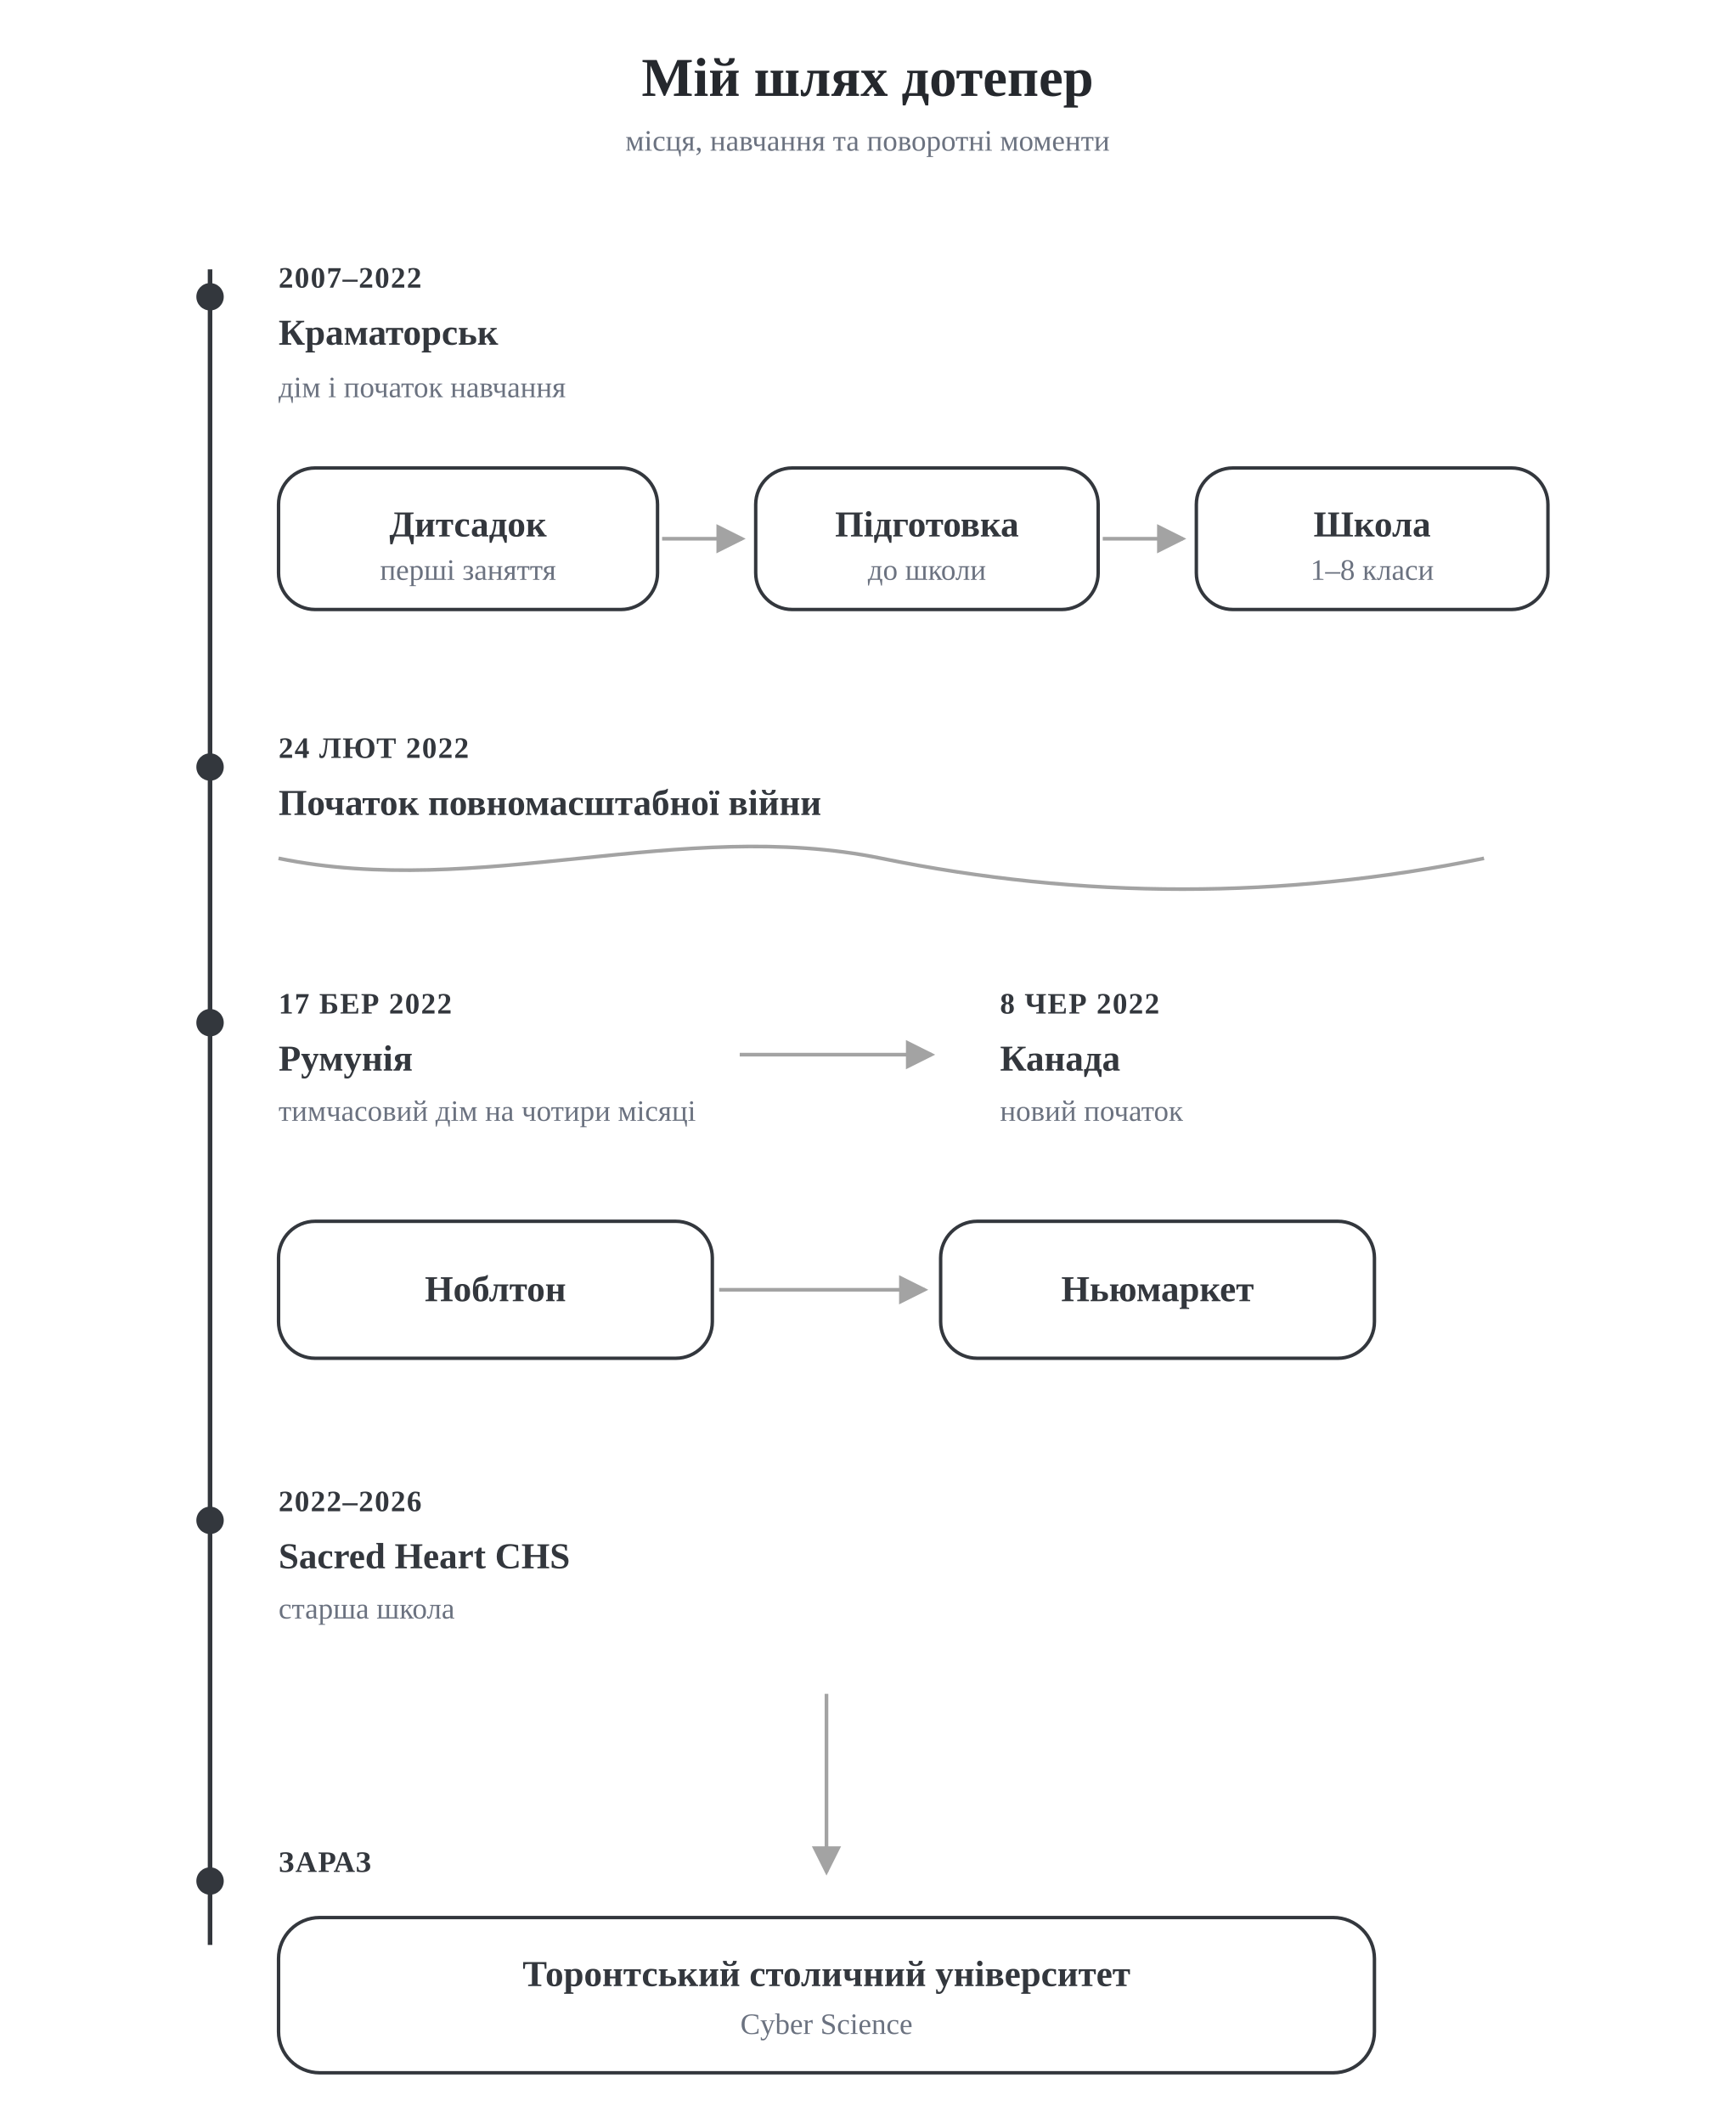
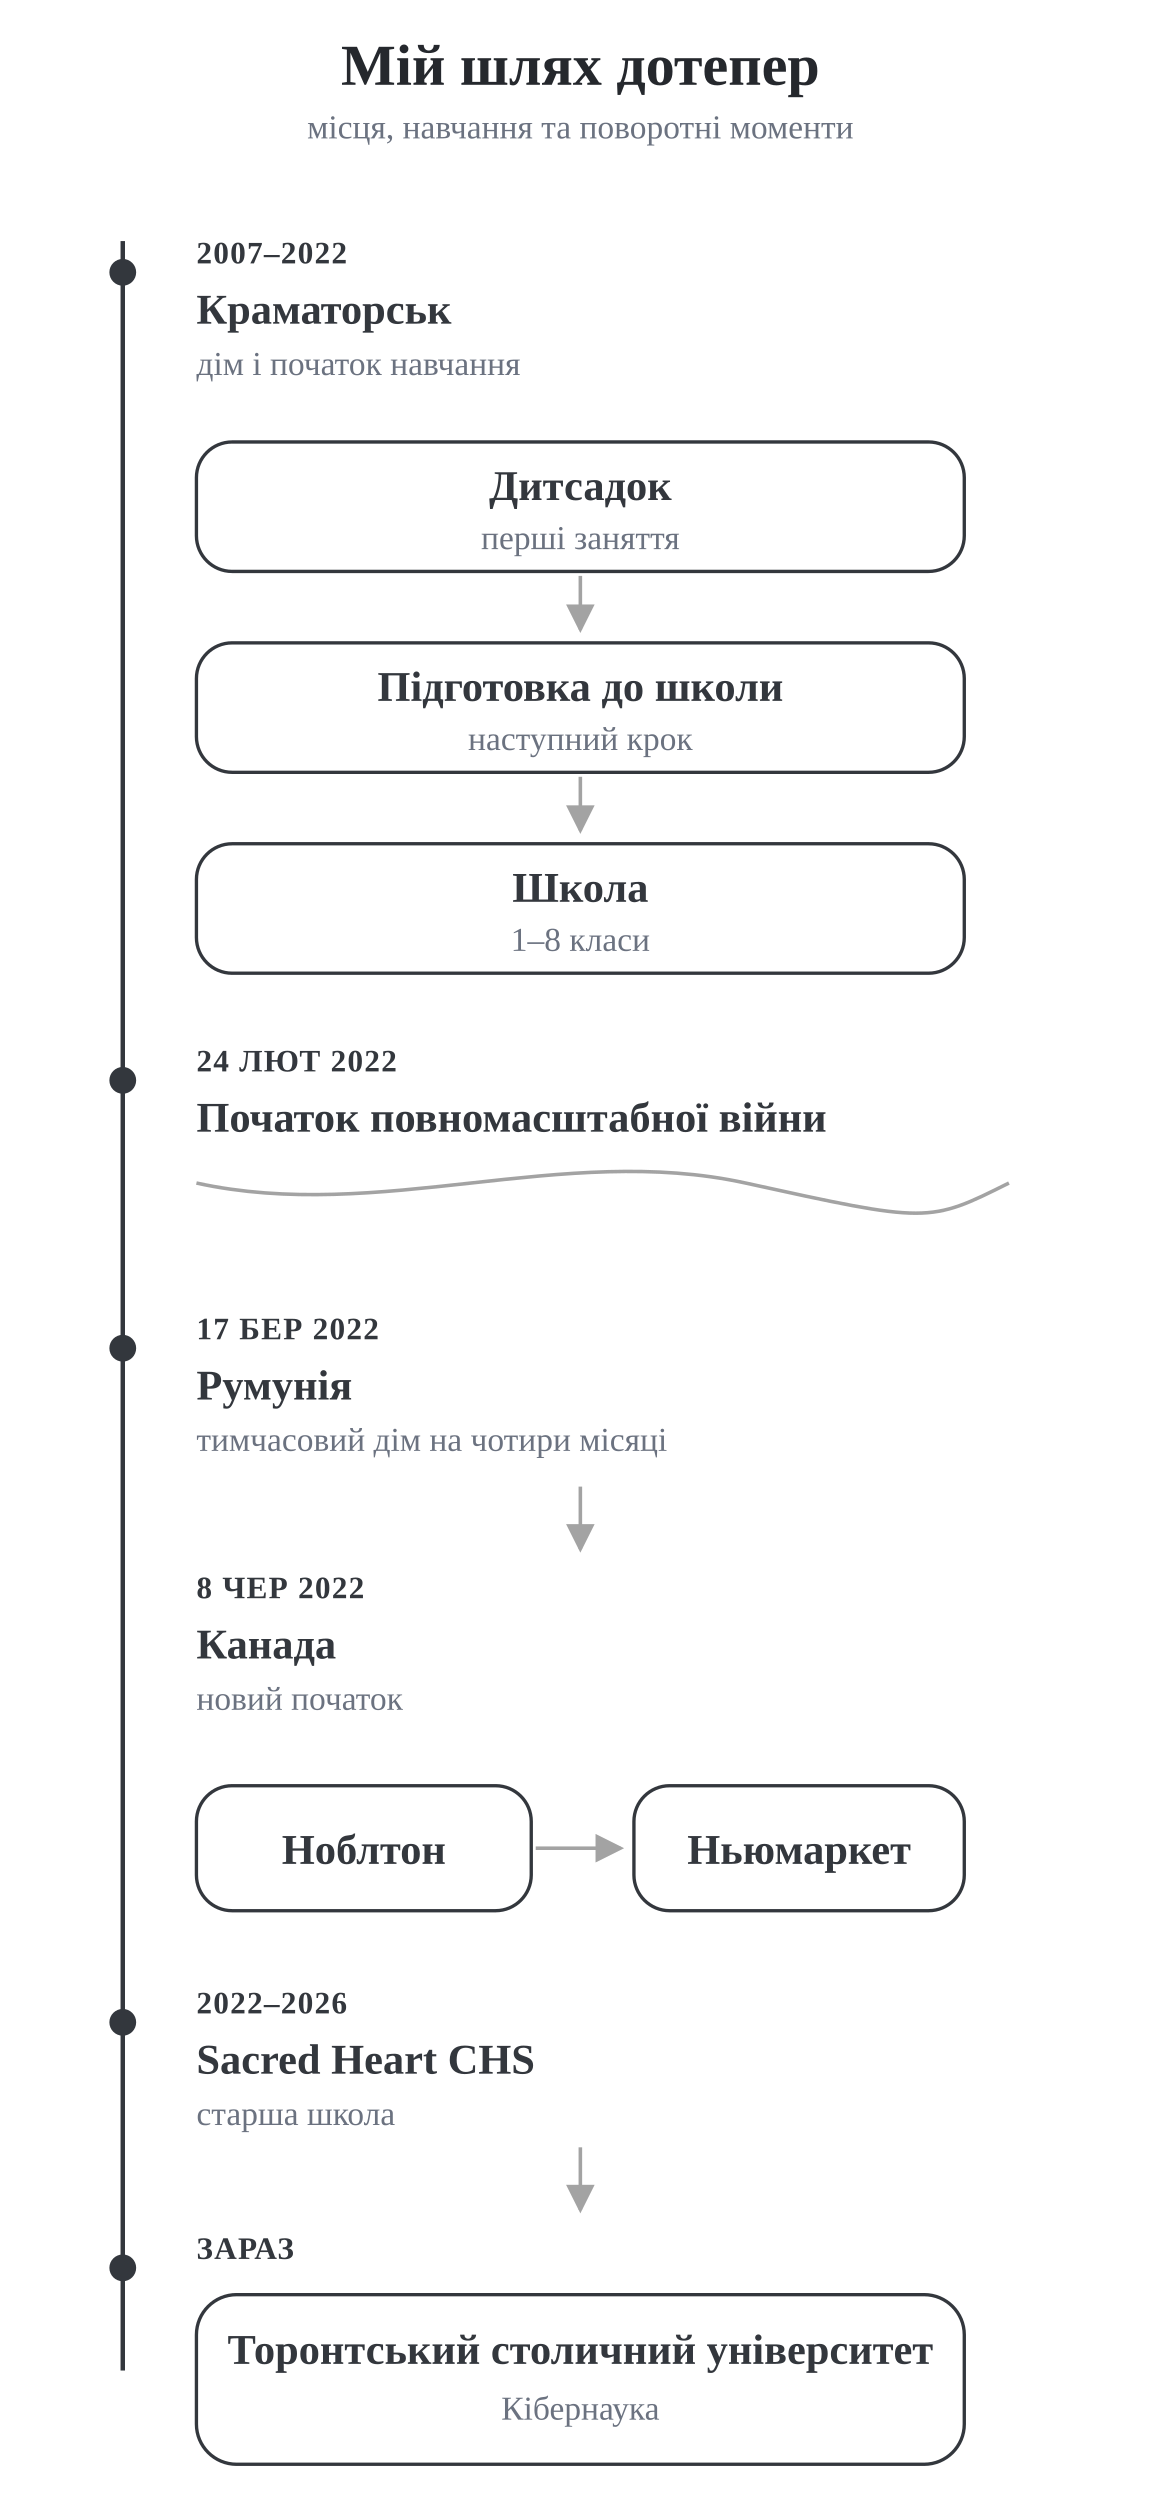
- <svg xmlns="http://www.w3.org/2000/svg" viewBox="0 0 760 930" role="img" aria-label="Життєвий шлях із Краматорська через Румунію та Канаду до TMU">
+ <svg xmlns="http://www.w3.org/2000/svg" viewBox="0 0 520 1120" role="img" aria-label="Життєвий шлях із Краматорська через Румунію та Канаду до TMU">
  <style>
    .line { fill: none; stroke: #a3a3a3; stroke-width: 1.6; }
    .line-strong { fill: none; stroke: #33373d; stroke-width: 2; }
    .node { fill: none; stroke: #33373d; stroke-width: 1.5; }
-     .title { fill: #25282d; font-size: 24px; font-weight: 650; }
-     .label { fill: #33373d; font-size: 16px; font-weight: 600; }
-     .small { fill: #6b7280; font-size: 13px; }
-     .date { fill: #33373d; font-size: 13px; font-weight: 650; letter-spacing: .04em; }
+     .title { fill: #25282d; font-size: 26px; font-weight: 650; }
+     .label { fill: #33373d; font-size: 19px; font-weight: 600; }
+     .small { fill: #6b7280; font-size: 15px; }
+     .date { fill: #33373d; font-size: 14px; font-weight: 650; letter-spacing: .04em; }
    .dot { fill: #33373d; }
    .arrow { fill: #a3a3a3; }
    @media (prefers-color-scheme: dark) {
      .line { stroke: #64676d; }
      .line-strong, .node { stroke: #c8ccd2; }
      .title, .label, .date, .dot { fill: #e6e8eb; }
      .small { fill: #9aa0aa; }
      .arrow { fill: #64676d; }
    }
  </style>
  <defs>
    <marker id="life-arrow" markerWidth="9" markerHeight="9" refX="7" refY="4" orient="auto">
      <path class="arrow" d="M0 0 L8 4 L0 8 Z" />
    </marker>
  </defs>
-   <text class="title" x="380" y="42" text-anchor="middle">Мій шлях дотепер</text>
-   <text class="small" x="380" y="66" text-anchor="middle">місця, навчання та поворотні моменти</text>
-   <line class="line-strong" x1="92" y1="118" x2="92" y2="852" />
-   <circle class="dot" cx="92" cy="130" r="6" />
-   <text class="date" x="122" y="126">2007–2022</text>
-   <text class="label" x="122" y="151">Краматорськ</text>
-   <text class="small" x="122" y="174">дім і початок навчання</text>
-   <rect class="node" x="122" y="205" width="166" height="62" rx="16" />
-   <text class="label" x="205" y="235" text-anchor="middle">Дитсадок</text>
-   <text class="small" x="205" y="254" text-anchor="middle">перші заняття</text>
-   <line class="line" x1="290" y1="236" x2="325" y2="236" marker-end="url(#life-arrow)" />
-   <rect class="node" x="331" y="205" width="150" height="62" rx="16" />
-   <text class="label" x="406" y="235" text-anchor="middle">Підготовка</text>
-   <text class="small" x="406" y="254" text-anchor="middle">до школи</text>
-   <line class="line" x1="483" y1="236" x2="518" y2="236" marker-end="url(#life-arrow)" />
-   <rect class="node" x="524" y="205" width="154" height="62" rx="16" />
-   <text class="label" x="601" y="235" text-anchor="middle">Школа</text>
-   <text class="small" x="601" y="254" text-anchor="middle">1–8 класи</text>
-   <circle class="dot" cx="92" cy="336" r="6" />
-   <text class="date" x="122" y="332">24 ЛЮТ 2022</text>
-   <text class="label" x="122" y="357">Початок повномасштабної війни</text>
-   <path class="line" d="M122 376 C210 394 298 358 386 376 S562 394 650 376" />
-   <circle class="dot" cx="92" cy="448" r="6" />
-   <text class="date" x="122" y="444">17 БЕР 2022</text>
-   <text class="label" x="122" y="469">Румунія</text>
-   <text class="small" x="122" y="491">тимчасовий дім на чотири місяці</text>
-   <path class="line" d="M324 462 H408" marker-end="url(#life-arrow)" />
-   <text class="date" x="438" y="444">8 ЧЕР 2022</text>
-   <text class="label" x="438" y="469">Канада</text>
-   <text class="small" x="438" y="491">новий початок</text>
-   <rect class="node" x="122" y="535" width="190" height="60" rx="16" />
-   <text class="label" x="217" y="570" text-anchor="middle">Ноблтон</text>
-   <line class="line" x1="315" y1="565" x2="405" y2="565" marker-end="url(#life-arrow)" />
-   <rect class="node" x="412" y="535" width="190" height="60" rx="16" />
-   <text class="label" x="507" y="570" text-anchor="middle">Ньюмаркет</text>
-   <circle class="dot" cx="92" cy="666" r="6" />
-   <text class="date" x="122" y="662">2022–2026</text>
-   <text class="label" x="122" y="687">Sacred Heart CHS</text>
-   <text class="small" x="122" y="709">старша школа</text>
-   <line class="line" x1="362" y1="742" x2="362" y2="820" marker-end="url(#life-arrow)" />
-   <circle class="dot" cx="92" cy="824" r="6" />
-   <text class="date" x="122" y="820">ЗАРАЗ</text>
-   <rect class="node" x="122" y="840" width="480" height="68" rx="18" />
-   <text class="label" x="362" y="870" text-anchor="middle">Торонтський столичний університет</text>
-   <text class="small" x="362" y="891" text-anchor="middle">Cyber Science</text>
+   <text class="title" x="260" y="38" text-anchor="middle">Мій шлях дотепер</text>
+   <text class="small" x="260" y="62" text-anchor="middle">місця, навчання та поворотні моменти</text>
+   <line class="line-strong" x1="55" y1="108" x2="55" y2="1062" />
+   <circle class="dot" cx="55" cy="122" r="6" />
+   <text class="date" x="88" y="118">2007–2022</text>
+   <text class="label" x="88" y="145">Краматорськ</text>
+   <text class="small" x="88" y="168">дім і початок навчання</text>
+   <rect class="node" x="88" y="198" width="344" height="58" rx="16" />
+   <text class="label" x="260" y="224" text-anchor="middle">Дитсадок</text>
+   <text class="small" x="260" y="246" text-anchor="middle">перші заняття</text>
+   <line class="line" x1="260" y1="258" x2="260" y2="282" marker-end="url(#life-arrow)" />
+   <rect class="node" x="88" y="288" width="344" height="58" rx="16" />
+   <text class="label" x="260" y="314" text-anchor="middle">Підготовка до школи</text>
+   <text class="small" x="260" y="336" text-anchor="middle">наступний крок</text>
+   <line class="line" x1="260" y1="348" x2="260" y2="372" marker-end="url(#life-arrow)" />
+   <rect class="node" x="88" y="378" width="344" height="58" rx="16" />
+   <text class="label" x="260" y="404" text-anchor="middle">Школа</text>
+   <text class="small" x="260" y="426" text-anchor="middle">1–8 класи</text>
+   <circle class="dot" cx="55" cy="484" r="6" />
+   <text class="date" x="88" y="480">24 ЛЮТ 2022</text>
+   <text class="label" x="88" y="507">Початок повномасштабної війни</text>
+   <path class="line" d="M88 530 C170 548 252 512 334 530 S416 548 452 530" />
+   <circle class="dot" cx="55" cy="604" r="6" />
+   <text class="date" x="88" y="600">17 БЕР 2022</text>
+   <text class="label" x="88" y="627">Румунія</text>
+   <text class="small" x="88" y="650">тимчасовий дім на чотири місяці</text>
+   <line class="line" x1="260" y1="666" x2="260" y2="694" marker-end="url(#life-arrow)" />
+   <text class="date" x="88" y="716">8 ЧЕР 2022</text>
+   <text class="label" x="88" y="743">Канада</text>
+   <text class="small" x="88" y="766">новий початок</text>
+   <rect class="node" x="88" y="800" width="150" height="56" rx="16" />
+   <text class="label" x="163" y="835" text-anchor="middle">Ноблтон</text>
+   <line class="line" x1="240" y1="828" x2="278" y2="828" marker-end="url(#life-arrow)" />
+   <rect class="node" x="284" y="800" width="148" height="56" rx="16" />
+   <text class="label" x="358" y="835" text-anchor="middle">Ньюмаркет</text>
+   <circle class="dot" cx="55" cy="906" r="6" />
+   <text class="date" x="88" y="902">2022–2026</text>
+   <text class="label" x="88" y="929">Sacred Heart CHS</text>
+   <text class="small" x="88" y="952">старша школа</text>
+   <line class="line" x1="260" y1="962" x2="260" y2="990" marker-end="url(#life-arrow)" />
+   <circle class="dot" cx="55" cy="1016" r="6" />
+   <text class="date" x="88" y="1012">ЗАРАЗ</text>
+   <rect class="node" x="88" y="1028" width="344" height="76" rx="18" />
+   <text class="label" x="260" y="1059" text-anchor="middle">Торонтський столичний університет</text>
+   <text class="small" x="260" y="1084" text-anchor="middle">Кібернаука</text>
</svg>
